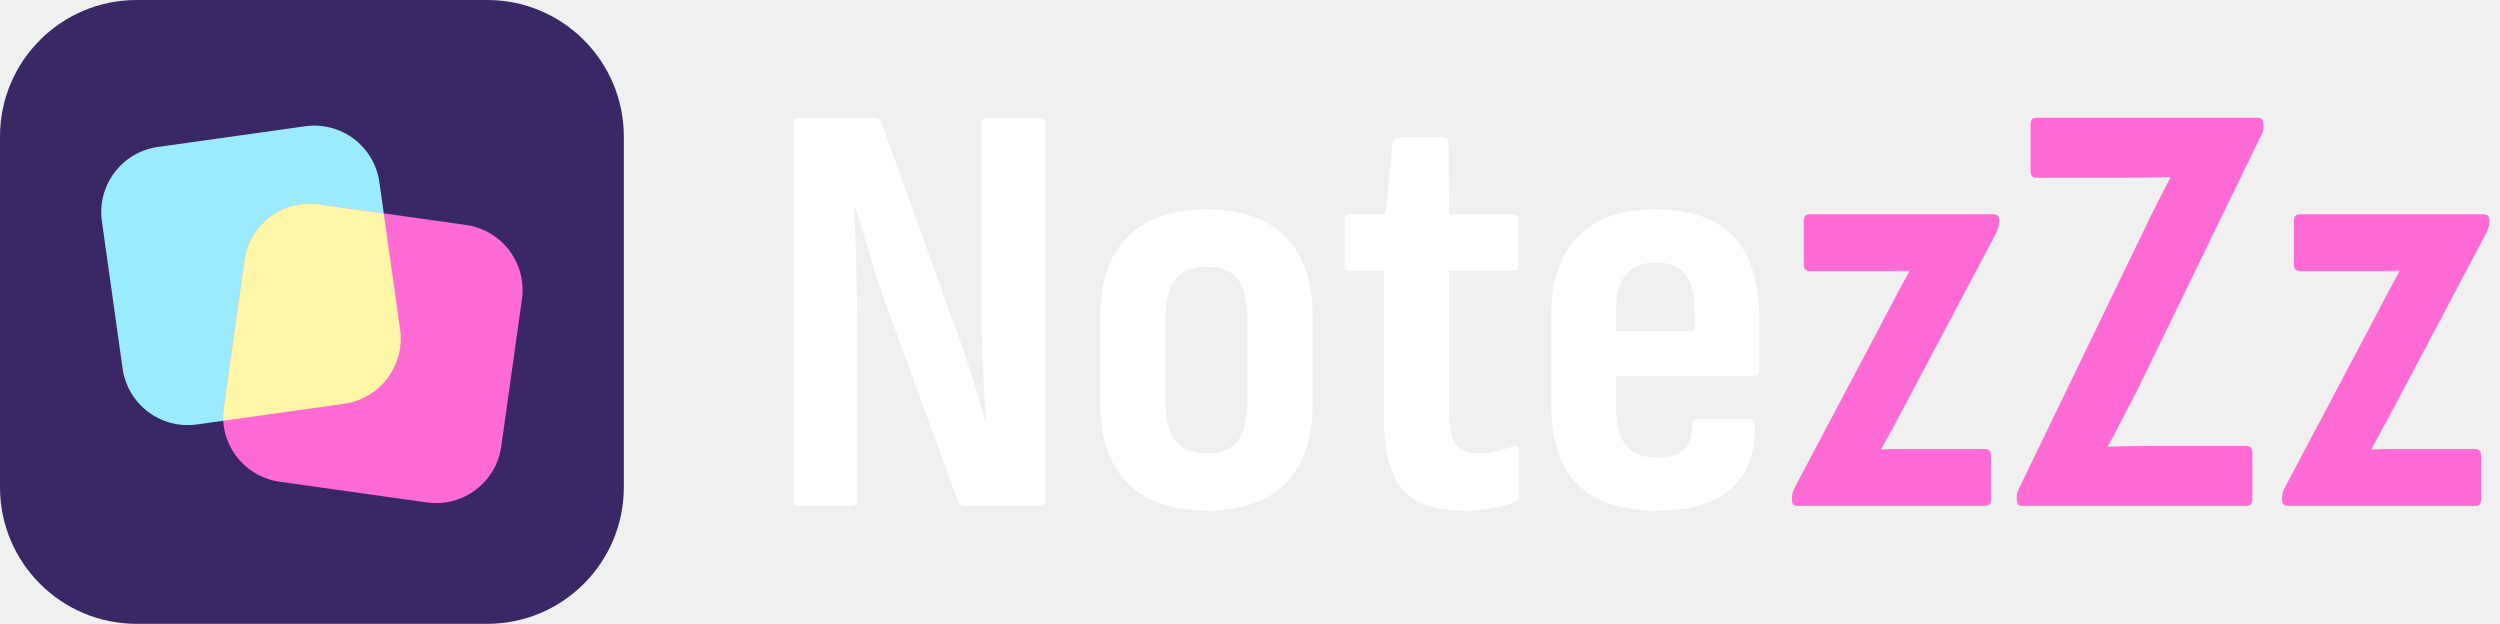
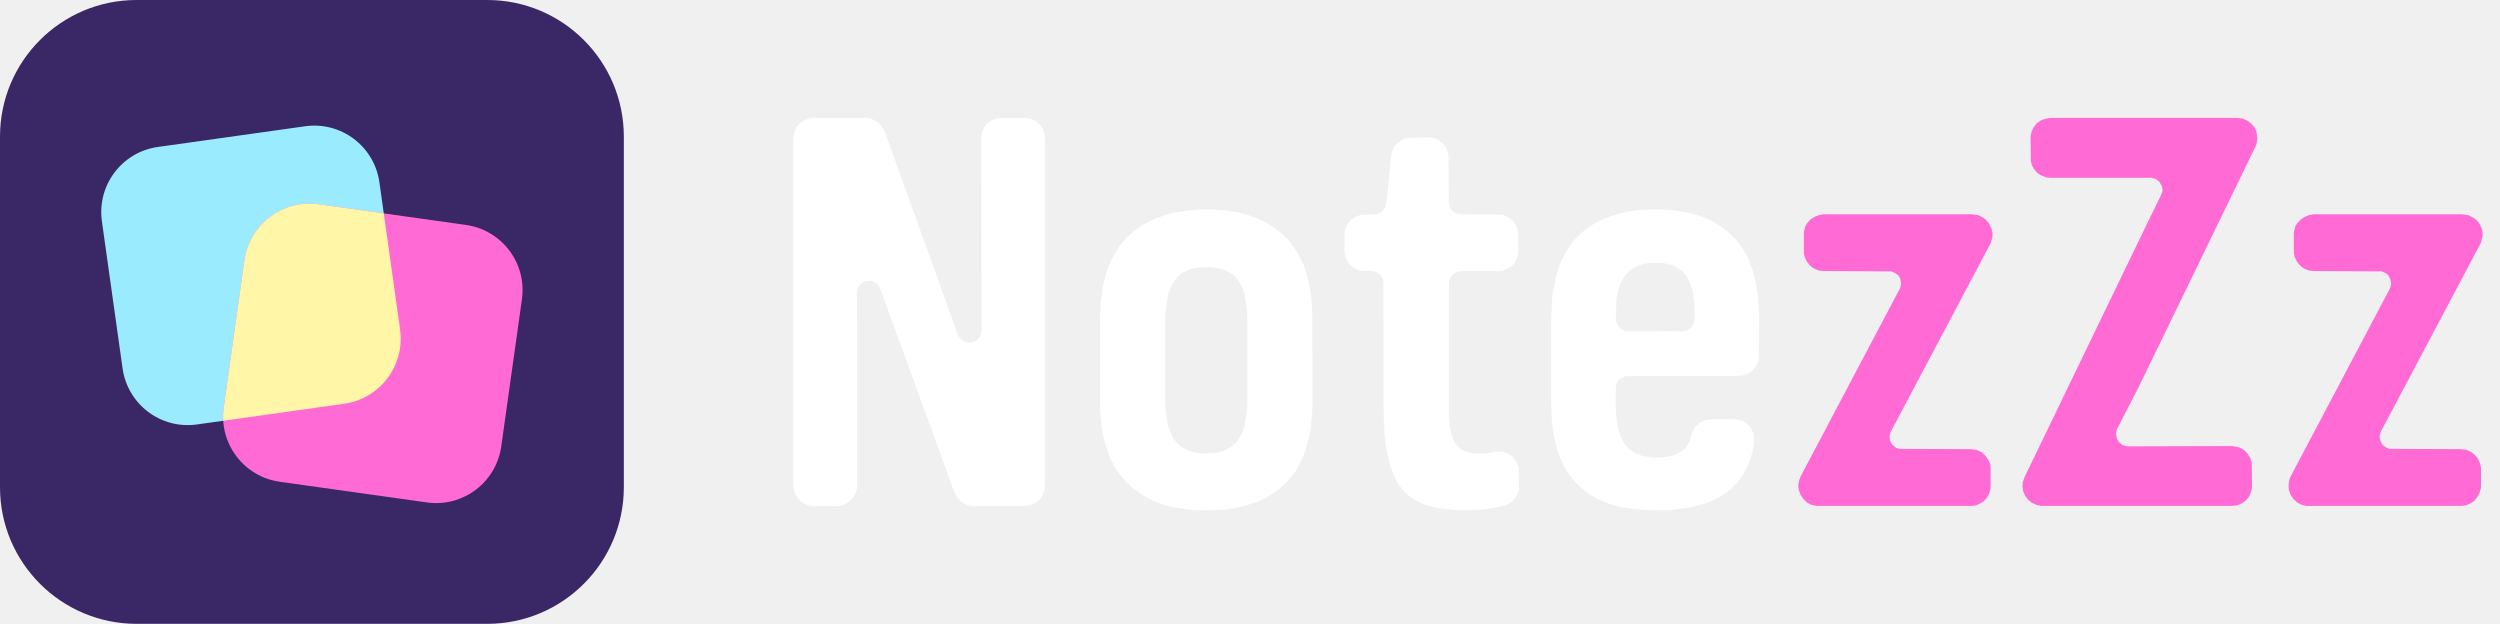
<svg xmlns="http://www.w3.org/2000/svg" viewBox="0 0 801.5 200">
  <defs>
-     <clipPath id="lhov">
+     <clipPath id="lkov">
      <path d="M129.59 120.61 L250.40 103.63 A54 54 0 0 1 311.39 149.59 L328.37 270.40 A54 54 0 0 1 282.41 331.39 L161.60 348.37 A54 54 0 0 1 100.61 302.41 L83.63 181.60 A54 54 0 0 1 129.59 120.61 Z" />
    </clipPath>
  </defs>
  <rect width="200" height="200" rx="43.8" fill="#3A2766" />
  <g transform="scale(0.390625)">
    <path d="M129.59 120.61 L250.40 103.63 A54 54 0 0 1 311.39 149.59 L328.37 270.40 A54 54 0 0 1 282.41 331.39 L161.60 348.37 A54 54 0 0 1 100.61 302.41 L83.63 181.60 A54 54 0 0 1 129.59 120.61 Z" fill="#9BEBFF" />
    <path d="M261.60 167.63 L382.41 184.61 A54 54 0 0 1 428.37 245.60 L411.39 366.41 A54 54 0 0 1 350.40 412.37 L229.59 395.39 A54 54 0 0 1 183.63 334.40 L200.61 213.59 A54 54 0 0 1 261.60 167.63 Z" fill="#FF6AD5" />
-     <g clip-path="url(#lhov)">
+     <g clip-path="url(#lkov)">
      <path d="M261.60 167.63 L382.41 184.61 A54 54 0 0 1 428.37 245.60 L411.39 366.41 A54 54 0 0 1 350.40 412.37 L229.59 395.39 A54 54 0 0 1 183.63 334.40 L200.61 213.59 A54 54 0 0 1 261.60 167.63 Z" fill="#FFF6A8" />
    </g>
  </g>
  <g transform="translate(244.0 162.2)">
-     <path d="M12.251 0.0Q10.395 0.0 10.395 -2.086V-122.364Q10.395 -124.45 12.291 -124.45H36.393Q38.138 -124.45 38.554 -123.009L60.867 -61.029Q62.922 -55.895 64.899 -49.928Q66.876 -43.961 68.643 -38.298Q70.411 -32.636 71.59 -28.111H72.046Q71.705 -33.166 71.365 -39.886Q71.024 -46.605 70.817 -53.381Q70.609 -60.158 70.609 -65.098V-122.364Q70.609 -124.45 72.505 -124.45H89.197Q91.093 -124.45 91.093 -122.364V-2.086Q91.093 0.0 89.197 0.0H65.285Q63.769 0.0 63.124 -1.441L41.079 -61.743Q37.845 -70.455 35.183 -79.349Q32.521 -88.244 30.237 -95.737H29.782Q30.123 -90.262 30.311 -83.314Q30.499 -76.365 30.669 -69.511Q30.839 -62.657 30.839 -56.993V-2.086Q30.839 0.0 28.907 0.0Z" fill="#FFFFFF" />
-     <path d="M142.821 1.52Q126.457 1.52 117.596 -7.196Q108.736 -15.912 108.736 -33.084V-60.46Q108.736 -77.595 117.539 -86.349Q126.342 -95.103 142.821 -95.103Q159.299 -95.103 168.065 -86.349Q176.83 -77.595 176.83 -60.46V-33.084Q176.83 -15.912 168.102 -7.196Q159.374 1.52 142.821 1.52ZM142.821 -16.85Q149.795 -16.85 152.863 -20.927Q155.931 -25.005 155.931 -33.994V-59.474Q155.931 -68.578 152.863 -72.618Q149.795 -76.657 142.821 -76.657Q135.961 -76.657 132.798 -72.618Q129.635 -68.578 129.635 -59.474V-33.994Q129.635 -25.005 132.798 -20.927Q135.961 -16.85 142.821 -16.85Z" fill="#FFFFFF" />
-     <path d="M225.185 1.52Q211.228 1.52 205.443 -5.559Q199.658 -12.639 199.658 -29.185V-75.327H188.979Q187.083 -75.327 187.083 -77.299V-91.422Q187.083 -93.508 188.979 -93.508H200.149L202.461 -116.197Q202.801 -118.168 204.547 -118.168H218.662Q220.443 -118.168 220.443 -116.122L220.558 -93.508H240.75Q242.836 -93.508 242.836 -91.422V-77.299Q242.836 -75.327 240.75 -75.327H220.558V-30.392Q220.558 -23.124 222.707 -19.968Q224.857 -16.811 230.106 -16.811Q232.845 -16.811 235.527 -17.458Q238.208 -18.105 240.789 -19.016Q243.026 -20.041 243.026 -17.424V-3.452Q243.026 -1.516 241.395 -1.1Q238.244 0.115 234.088 0.817Q229.931 1.52 225.185 1.52Z" fill="#FFFFFF" />
-     <path d="M287.106 1.52Q270.18 1.52 261.753 -6.895Q253.326 -15.311 253.326 -32.557V-60.428Q253.326 -77.674 261.808 -86.389Q270.291 -95.103 286.611 -95.103Q303.307 -95.103 311.657 -86.444Q320.007 -77.785 320.007 -60.472V-43.898Q320.007 -41.737 318.076 -41.737H274.075V-32.538Q274.075 -23.54 277.162 -19.518Q280.25 -15.497 287.185 -15.497Q292.936 -15.497 295.812 -18.03Q298.688 -20.563 298.458 -25.701Q298.458 -27.867 300.354 -27.867H316.67Q318.337 -27.867 318.642 -25.781Q318.871 -12.382 310.937 -5.431Q303.002 1.52 287.106 1.52ZM274.075 -56.042H299.333V-61.968Q299.333 -70.352 296.38 -74.181Q293.427 -78.011 286.951 -78.011Q280.285 -78.011 277.18 -74.124Q274.075 -70.237 274.075 -61.968Z" fill="#FFFFFF" />
-     <path d="M332.389 0.0Q330.493 0.0 330.493 -1.896V-2.426Q330.493 -4.057 331.138 -5.423L359.413 -58.841Q361.578 -62.981 363.724 -67.064Q365.869 -71.147 368.109 -75.137V-75.403Q364.159 -75.327 360.753 -75.327Q357.347 -75.327 353.808 -75.327H336.185Q334.289 -75.327 334.289 -77.299V-91.422Q334.289 -93.508 336.185 -93.508H394.919Q396.965 -93.508 396.965 -91.802V-91.156Q396.965 -89.45 395.793 -87.182L368.35 -35.312Q366.185 -31.172 363.887 -26.936Q361.589 -22.701 359.199 -18.37V-18.105Q363.224 -18.256 366.286 -18.256Q369.348 -18.256 373.072 -18.256H392.342Q394.313 -18.256 394.313 -16.094V-2.086Q394.313 0.0 392.342 0.0Z" fill="#FF6AD5" />
-     <path d="M404.36 0.0Q402.578 0.0 402.578 -1.971V-2.802Q402.578 -4.243 403.224 -5.458L441.913 -85.417Q444.268 -90.432 446.793 -95.465Q449.319 -100.498 451.789 -105.138V-105.478Q447.609 -105.288 443.146 -105.25Q438.683 -105.213 434.313 -105.213H408.884Q406.988 -105.213 406.988 -107.414V-122.364Q406.988 -124.45 408.884 -124.45H479.77Q481.666 -124.45 481.666 -122.479V-121.648Q481.666 -121.002 481.533 -120.32Q481.4 -119.637 481.02 -118.992L441.722 -38.15Q439.252 -33.404 436.766 -28.563Q434.28 -23.722 431.85 -19.237V-18.972Q436.604 -19.162 440.972 -19.2Q445.34 -19.237 449.825 -19.237H476.199Q478.095 -19.237 478.095 -17.036V-2.086Q478.095 0.0 476.199 0.0Z" fill="#FF6AD5" />
-     <path d="M489.519 0.0Q487.623 0.0 487.623 -1.896V-2.426Q487.623 -4.057 488.268 -5.423L516.543 -58.841Q518.708 -62.981 520.854 -67.064Q522.999 -71.147 525.239 -75.137V-75.403Q521.289 -75.327 517.883 -75.327Q514.477 -75.327 510.938 -75.327H493.315Q491.419 -75.327 491.419 -77.299V-91.422Q491.419 -93.508 493.315 -93.508H552.049Q554.095 -93.508 554.095 -91.802V-91.156Q554.095 -89.45 552.923 -87.182L525.48 -35.312Q523.315 -31.172 521.017 -26.936Q518.719 -22.701 516.329 -18.37V-18.105Q520.354 -18.256 523.416 -18.256Q526.478 -18.256 530.202 -18.256H549.472Q551.443 -18.256 551.443 -16.094V-2.086Q551.443 0.0 549.472 0.0Z" fill="#FF6AD5" />
+     <path d="M10.3 -6.5 L10.5 -5.3 L10.8 -4.1 L11.9 -2.3 L12.8 -1.4 L13.9 -0.7 L15.1 -0.2 L16.1 -0.0 L24.2 0.0 L26.1 -0.2 L27.4 -0.8 L28.8 -1.8 L29.7 -2.9 L30.3 -4.1 L30.7 -5.3 L30.8 -6.5 L30.8 -57.8 L30.7 -68.6 L31.1 -70.1 L32.0 -71.3 L33.3 -72.0 L34.8 -72.2 L35.9 -72.0 L36.9 -71.4 L37.7 -70.6 L38.1 -69.9 L62.0 -4.3 L63.1 -2.4 L64.0 -1.5 L64.9 -0.8 L66.1 -0.3 L67.4 -0.0 L84.5 -0.0 L86.3 -0.2 L87.7 -0.8 L89.1 -1.8 L90.0 -2.9 L90.8 -4.7 L91.0 -6.5 L91.0 -117.9 L90.8 -119.7 L90.2 -121.1 L89.2 -122.4 L88.1 -123.4 L86.5 -124.1 L85.1 -124.4 L77.1 -124.4 L75.7 -124.3 L73.9 -123.6 L72.5 -122.6 L71.4 -121.1 L70.8 -119.7 L70.6 -117.9 L70.7 -56.0 L70.3 -54.5 L69.4 -53.3 L68.1 -52.5 L66.9 -52.3 L65.8 -52.5 L64.8 -52.9 L63.9 -53.6 L63.1 -54.9 L39.6 -120.1 L38.5 -121.9 L37.6 -122.9 L36.5 -123.6 L35.3 -124.1 L34.2 -124.4 L16.9 -124.4 L15.1 -124.1 L13.7 -123.6 L12.3 -122.6 L11.4 -121.4 L10.6 -119.7 L10.3 -117.9 Z" fill="#FFFFFF" fill-rule="evenodd" />
+     <path d="M145.0 1.4 L149.6 1.1 L153.8 0.3 L158.9 -1.2 L162.3 -2.8 L165.5 -5.0 L168.2 -7.3 L170.2 -9.6 L171.3 -11.1 L173.1 -14.3 L174.5 -17.8 L175.2 -20.1 L176.1 -24.0 L176.6 -28.4 L176.8 -33.1 L176.7 -62.9 L176.4 -67.2 L176.0 -69.7 L175.2 -73.4 L174.0 -77.1 L172.4 -80.4 L171.2 -82.4 L169.1 -85.2 L166.9 -87.4 L164.1 -89.5 L162.2 -90.7 L158.9 -92.3 L155.6 -93.4 L153.4 -94.0 L149.3 -94.7 L145.0 -95.0 L140.3 -95.0 L135.9 -94.6 L131.8 -93.9 L126.7 -92.3 L123.3 -90.7 L120.0 -88.5 L117.3 -86.1 L115.3 -83.8 L114.3 -82.4 L112.4 -79.1 L111.0 -75.7 L110.3 -73.4 L109.4 -69.4 L108.9 -65.0 L108.7 -60.4 L108.7 -30.5 L109.1 -26.2 L109.4 -23.7 L110.3 -20.0 L111.5 -16.3 L113.1 -13.0 L114.3 -11.1 L116.5 -8.3 L118.7 -6.1 L121.5 -4.0 L123.4 -2.8 L126.7 -1.2 L130.0 -0.1 L132.2 0.4 L136.3 1.1 L140.6 1.4 Z M141.9 -16.8 L139.9 -17.0 L137.6 -17.5 L136.0 -18.2 L134.4 -19.2 L133.3 -20.3 L132.2 -21.6 L131.3 -23.5 L130.6 -25.3 L129.9 -29.1 L129.6 -32.7 L129.6 -60.7 L129.9 -64.3 L130.6 -68.1 L131.6 -70.8 L133.2 -73.1 L135.0 -74.7 L137.5 -75.9 L140.1 -76.4 L143.6 -76.6 L145.7 -76.4 L148.0 -75.9 L149.6 -75.2 L151.2 -74.2 L152.3 -73.2 L153.3 -71.8 L154.3 -70.0 L154.9 -68.1 L155.6 -64.3 L155.9 -60.7 L155.9 -32.7 L155.6 -29.1 L154.9 -25.3 L153.9 -22.7 L152.4 -20.4 L150.6 -18.8 L148.1 -17.6 L145.4 -17.0 Z" fill="#FFFFFF" fill-rule="evenodd" />
+     <path d="M187.0 -81.8 L187.2 -80.4 L187.8 -78.8 L188.6 -77.6 L189.5 -76.7 L191.0 -75.8 L192.2 -75.4 L196.1 -75.3 L197.2 -75.0 L197.9 -74.6 L198.7 -73.9 L199.3 -72.9 L199.5 -72.1 L199.6 -29.1 L199.9 -22.6 L200.4 -18.4 L201.5 -13.5 L202.7 -10.1 L204.4 -6.8 L206.5 -4.3 L208.0 -3.0 L209.6 -1.9 L211.6 -0.9 L213.4 -0.2 L218.0 0.9 L223.3 1.4 L227.1 1.4 L230.3 1.2 L233.5 0.9 L236.8 0.2 L238.7 -0.2 L240.0 -0.9 L241.1 -1.7 L242.1 -3.1 L242.7 -4.3 L243.0 -5.8 L242.9 -12.2 L242.2 -14.0 L241.4 -15.2 L240.5 -16.1 L239.6 -16.7 L237.6 -17.4 L235.8 -17.4 L232.8 -16.9 L230.1 -16.8 L227.9 -16.9 L226.0 -17.4 L224.4 -18.2 L223.1 -19.3 L222.1 -20.9 L221.4 -22.8 L220.8 -25.7 L220.5 -29.3 L220.5 -71.4 L220.8 -72.9 L221.4 -73.9 L222.2 -74.6 L223.3 -75.1 L224.4 -75.3 L237.0 -75.3 L238.9 -75.8 L240.5 -76.8 L241.4 -77.7 L242.1 -78.8 L242.5 -80.0 L242.8 -81.2 L242.7 -87.7 L242.3 -89.4 L241.7 -90.5 L240.8 -91.6 L239.8 -92.4 L238.7 -93.0 L237.5 -93.4 L224.0 -93.5 L222.9 -93.8 L221.9 -94.3 L221.0 -95.5 L220.5 -97.0 L220.4 -112.2 L220.1 -113.6 L219.4 -115.2 L218.6 -116.2 L217.6 -117.0 L216.5 -117.6 L215.3 -118.0 L213.9 -118.1 L207.3 -118.0 L205.9 -117.6 L204.3 -116.6 L203.1 -115.3 L202.3 -113.6 L202.0 -112.2 L200.5 -97.0 L200.0 -95.5 L199.1 -94.3 L198.1 -93.8 L197.0 -93.5 L192.2 -93.3 L190.4 -92.6 L188.9 -91.5 L187.8 -89.9 L187.1 -88.1 Z" fill="#FFFFFF" fill-rule="evenodd" />
+     <path d="M274.0 -37.8 L274.3 -39.3 L274.9 -40.3 L275.8 -41.0 L277.2 -41.6 L314.0 -41.7 L315.4 -42.0 L317.0 -42.7 L318.1 -43.7 L318.9 -44.7 L319.7 -46.2 L319.9 -47.7 L320.0 -60.5 L319.6 -67.3 L319.2 -69.8 L318.5 -73.5 L317.8 -75.8 L316.6 -79.0 L315.6 -81.0 L314.0 -83.5 L312.6 -85.3 L310.6 -87.4 L307.4 -89.8 L304.4 -91.6 L301.4 -92.8 L299.1 -93.5 L295.6 -94.3 L293.2 -94.7 L289.0 -95.0 L284.4 -95.0 L281.9 -94.9 L278.1 -94.4 L275.8 -93.9 L272.4 -92.9 L270.3 -92.1 L267.4 -90.7 L264.6 -88.8 L262.8 -87.4 L260.7 -85.2 L258.4 -82.0 L256.9 -79.2 L256.1 -77.5 L254.8 -73.4 L253.7 -67.5 L253.3 -60.3 L253.3 -32.6 L253.5 -27.7 L254.0 -23.2 L255.3 -17.6 L256.9 -13.8 L257.7 -12.2 L259.3 -9.7 L261.6 -7.0 L264.5 -4.5 L267.0 -2.9 L268.6 -2.0 L272.5 -0.5 L275.9 0.4 L278.2 0.8 L284.6 1.4 L291.3 1.3 L297.5 0.6 L302.8 -0.8 L305.5 -1.9 L307.3 -2.8 L309.5 -4.3 L311.0 -5.5 L312.8 -7.3 L314.0 -8.8 L315.6 -11.3 L316.8 -14.1 L317.8 -17.1 L318.4 -20.6 L318.3 -22.5 L317.9 -23.9 L317.0 -25.4 L315.6 -26.7 L314.3 -27.4 L312.4 -27.8 L304.6 -27.8 L302.6 -27.5 L300.9 -26.6 L299.5 -25.3 L298.6 -23.8 L297.8 -21.1 L297.1 -19.6 L296.0 -18.2 L294.4 -17.0 L292.1 -16.1 L289.4 -15.6 L286.1 -15.5 L282.6 -16.0 L280.3 -16.9 L278.2 -18.3 L276.7 -20.0 L275.6 -22.2 L274.8 -24.8 L274.3 -27.8 L274.0 -31.2 Z M274.0 -59.5 L274.2 -65.2 L274.4 -67.4 L275.0 -69.9 L275.9 -72.1 L276.8 -73.6 L278.1 -75.1 L279.4 -76.1 L281.1 -77.0 L283.4 -77.7 L286.1 -77.9 L289.4 -77.8 L291.8 -77.3 L293.8 -76.4 L295.5 -75.1 L296.8 -73.5 L297.8 -71.5 L298.6 -69.1 L299.0 -66.4 L299.3 -63.1 L299.3 -59.5 L299.1 -58.8 L298.6 -57.7 L297.9 -56.9 L296.9 -56.3 L295.4 -56.0 L277.2 -56.1 L275.8 -56.7 L274.9 -57.4 L274.5 -58.1 Z" fill="#FFFFFF" fill-rule="evenodd" />
+     <path d="M333.3 -9.5 L332.8 -8.2 L332.5 -6.5 L332.7 -5.1 L333.3 -3.5 L334.1 -2.3 L335.3 -1.1 L336.6 -0.4 L338.3 -0.0 L388.3 -0.0 L389.6 -0.2 L390.9 -0.8 L392.0 -1.5 L393.1 -2.8 L393.8 -4.1 L394.2 -5.7 L394.2 -12.4 L394.0 -13.7 L393.2 -15.2 L392.4 -16.2 L391.3 -17.2 L389.6 -18.0 L387.8 -18.2 L364.9 -18.3 L363.8 -18.7 L362.7 -19.6 L361.9 -21.0 L361.8 -22.1 L362.0 -23.3 L362.3 -24.0 L394.3 -84.4 L394.8 -86.4 L394.8 -87.5 L394.5 -88.8 L393.6 -90.7 L392.8 -91.6 L392.0 -92.3 L390.3 -93.2 L388.3 -93.5 L340.7 -93.5 L339.4 -93.3 L337.8 -92.7 L336.5 -91.9 L335.4 -90.7 L334.7 -89.4 L334.3 -87.7 L334.3 -81.1 L334.6 -79.8 L335.3 -78.3 L336.1 -77.3 L337.2 -76.3 L339.0 -75.5 L340.7 -75.3 L362.3 -75.2 L363.7 -74.6 L364.6 -73.9 L365.2 -72.9 L365.5 -71.4 L365.3 -70.2 L365.0 -69.5 Z" fill="#FF6AD5" fill-rule="evenodd" />
+     <path d="M405.1 -9.3 L404.5 -7.6 L404.4 -6.2 L404.7 -4.5 L405.3 -3.2 L406.3 -1.9 L407.4 -1.0 L409.0 -0.3 L410.4 -0.0 L471.6 -0.0 L473.3 -0.2 L474.7 -0.8 L476.1 -1.8 L477.0 -2.9 L477.7 -4.5 L478.0 -5.9 L477.9 -13.9 L477.5 -15.3 L476.6 -16.7 L475.6 -17.8 L474.1 -18.7 L472.9 -19.0 L471.5 -19.2 L438.0 -19.1 L436.5 -19.5 L435.3 -20.5 L434.7 -21.5 L434.4 -23.0 L434.5 -24.1 L434.8 -24.8 L441.7 -38.2 L479.3 -115.6 L479.6 -116.8 L479.7 -118.0 L479.4 -120.0 L478.9 -121.2 L478.3 -122.0 L476.7 -123.4 L475.0 -124.2 L473.2 -124.4 L413.4 -124.4 L411.6 -124.1 L410.3 -123.6 L408.9 -122.6 L408.0 -121.4 L407.3 -119.9 L407.0 -118.4 L407.1 -110.5 L407.4 -109.3 L408.1 -108.0 L409.2 -106.7 L410.5 -105.9 L412.1 -105.3 L413.5 -105.2 L445.7 -105.2 L447.2 -104.8 L448.3 -103.9 L449.1 -102.5 L449.3 -101.4 L449.2 -100.6 L448.8 -99.6 L444.3 -90.4 Z" fill="#FF6AD5" fill-rule="evenodd" />
+     <path d="M490.4 -9.5 L489.9 -8.2 L489.7 -6.5 L489.8 -5.1 L490.4 -3.5 L491.2 -2.3 L492.5 -1.1 L493.8 -0.4 L495.4 -0.0 L545.4 -0.0 L546.9 -0.3 L548.0 -0.8 L549.1 -1.5 L550.2 -2.8 L550.9 -4.1 L551.4 -5.7 L551.4 -12.4 L550.9 -14.1 L550.4 -15.2 L549.4 -16.4 L548.4 -17.2 L546.7 -18.0 L544.9 -18.2 L522.1 -18.3 L521.0 -18.7 L519.8 -19.6 L519.1 -21.0 L518.9 -22.1 L519.0 -22.9 L519.4 -24.0 L551.4 -84.4 L551.9 -86.4 L551.9 -87.7 L551.7 -88.8 L550.8 -90.7 L550.0 -91.6 L549.1 -92.3 L547.4 -93.2 L545.4 -93.5 L497.8 -93.5 L496.5 -93.3 L494.9 -92.7 L493.7 -91.9 L492.5 -90.7 L491.8 -89.4 L491.4 -87.7 L491.4 -81.1 L491.7 -79.8 L492.4 -78.3 L493.2 -77.3 L494.3 -76.3 L496.1 -75.5 L497.8 -75.3 L519.5 -75.2 L520.9 -74.6 L521.7 -73.9 L522.4 -72.5 L522.6 -71.4 L522.5 -70.6 L522.1 -69.5 Z" fill="#FF6AD5" fill-rule="evenodd" />
  </g>
</svg>
